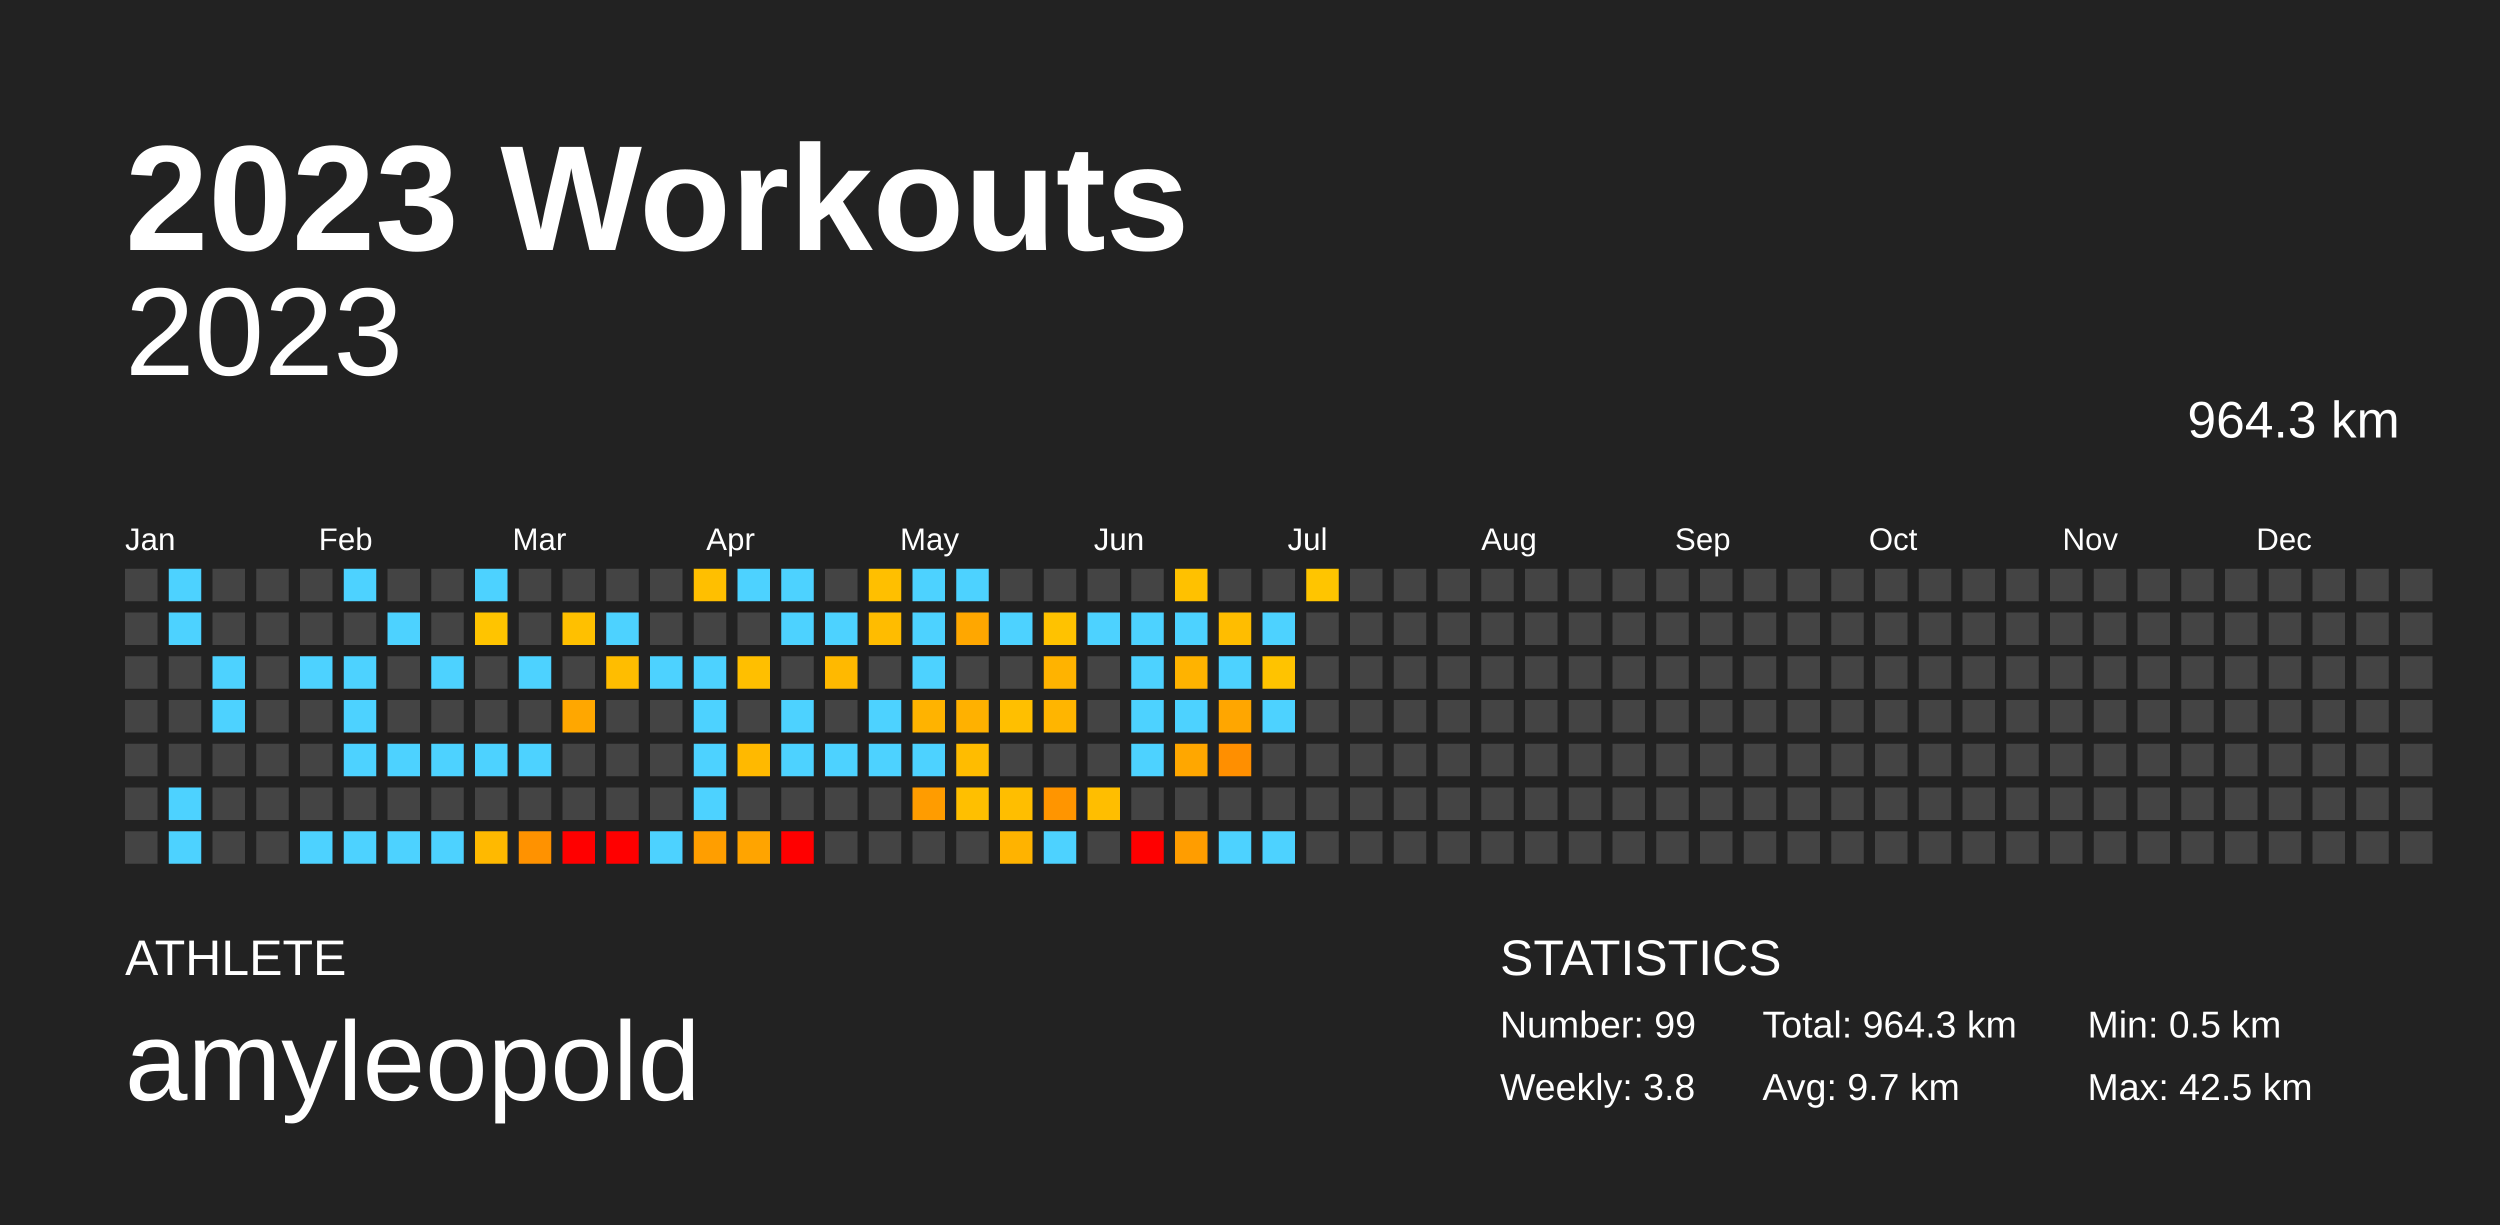
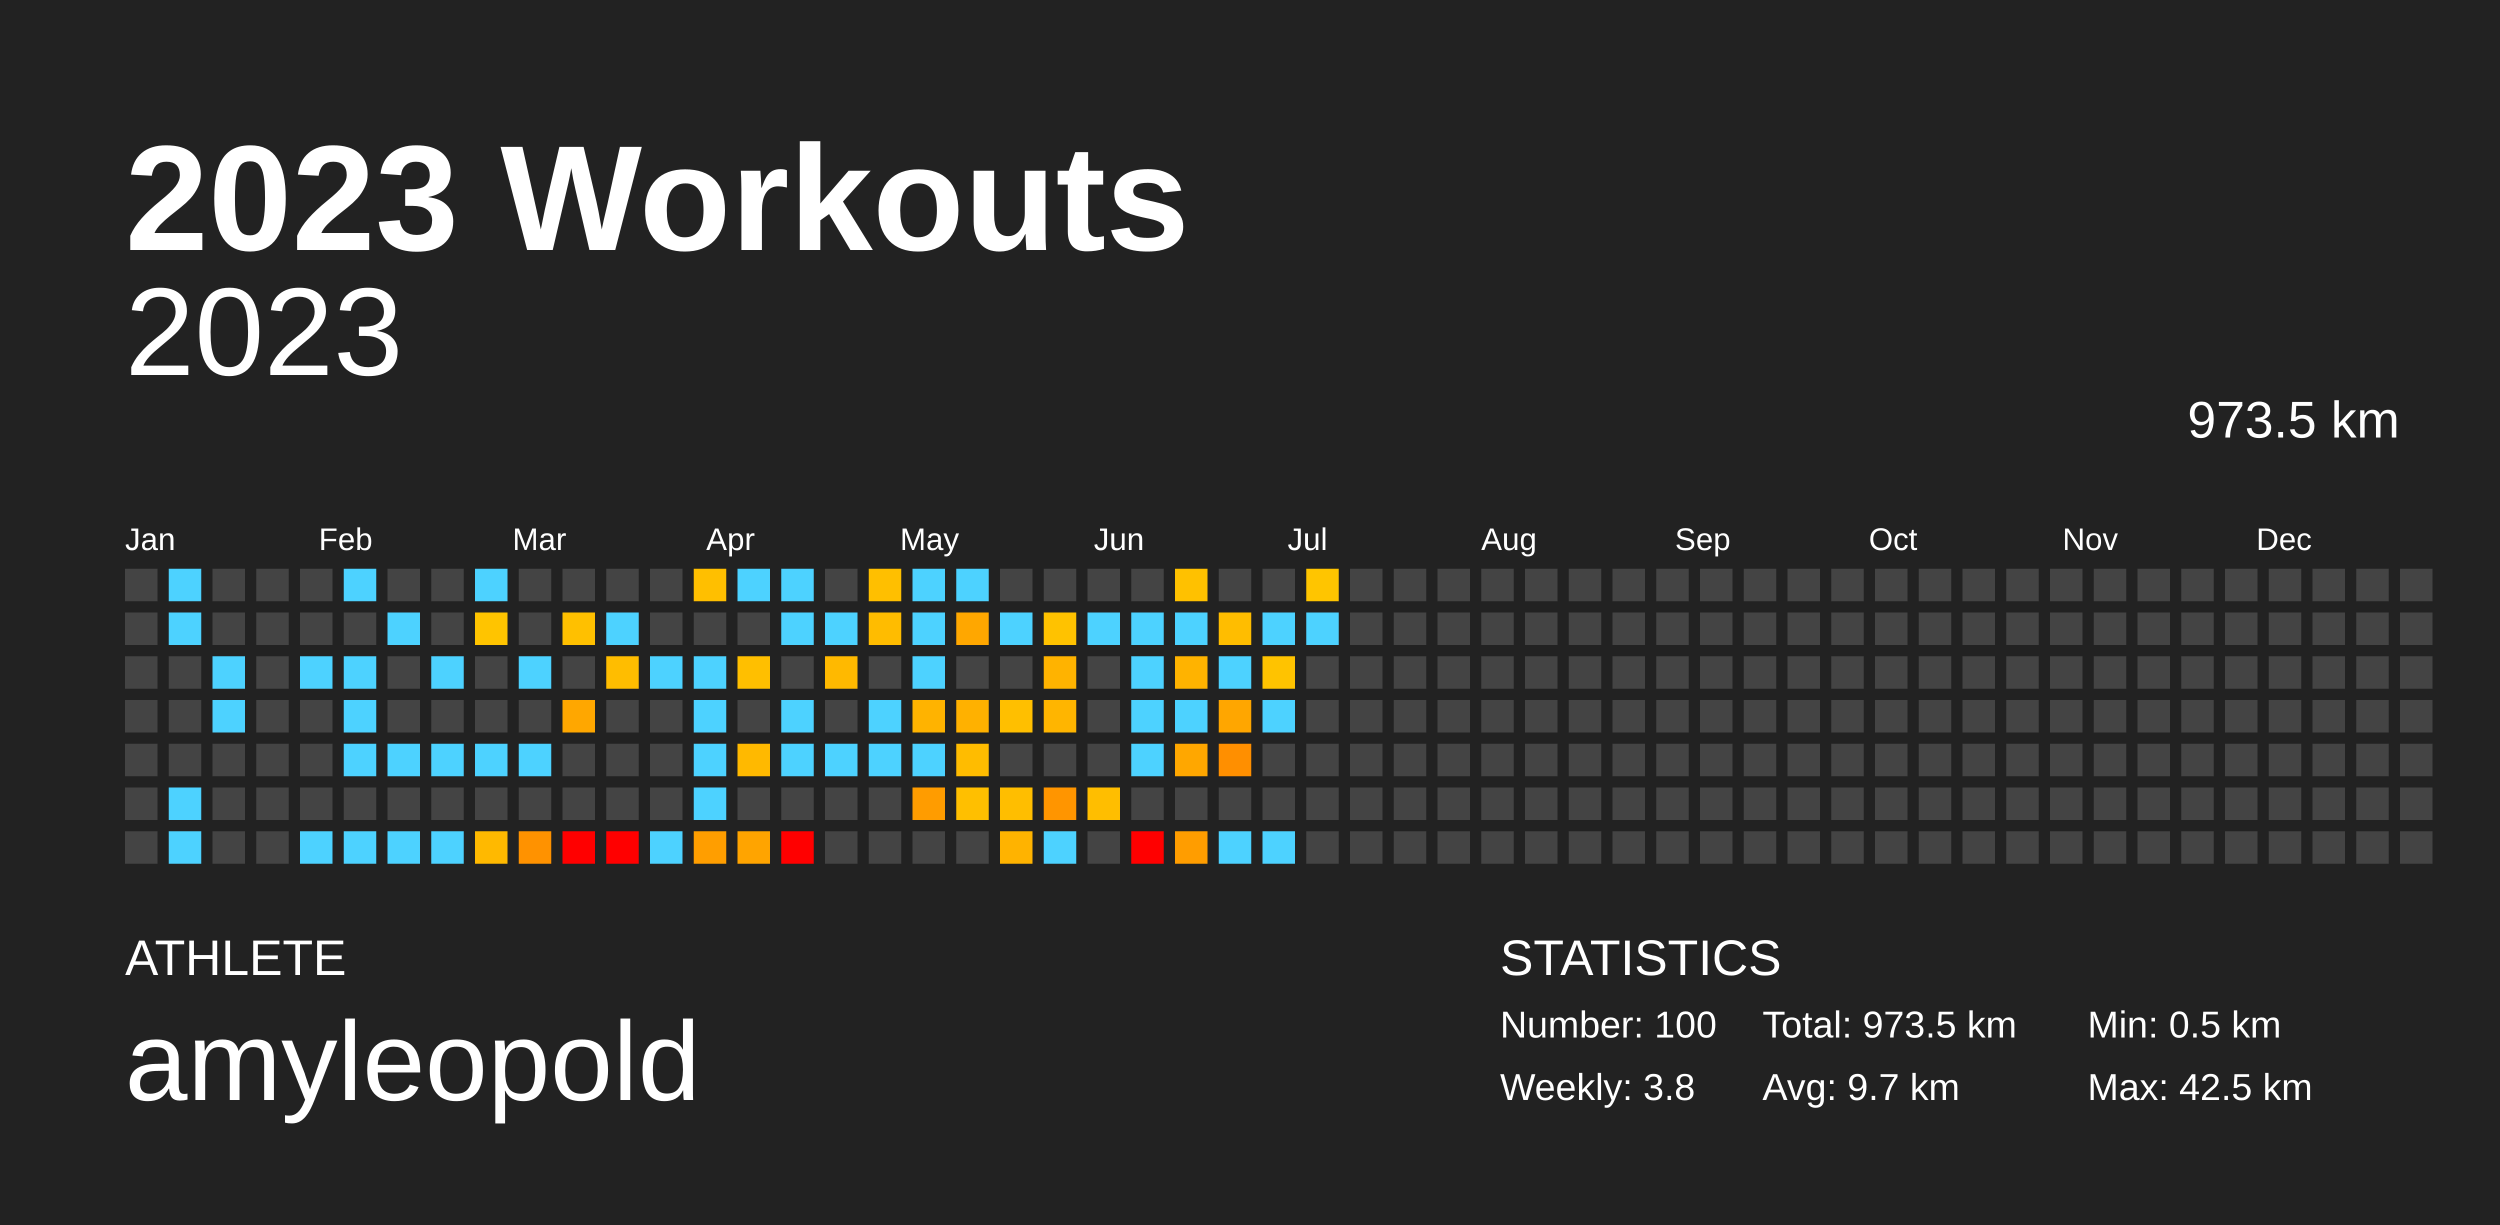
<svg xmlns="http://www.w3.org/2000/svg" baseProfile="full" height="98mm" version="1.1" viewBox="0,0,200,98" width="200mm">
  <defs />
  <rect fill="#222222" height="98" width="200" x="0" y="0" />
  <text fill="#FFFFFF" style="font-size:12px; font-family:Arial; font-weight:bold;" x="10" y="20">2023 Workouts</text>
  <text fill="#FFFFFF" style="font-size:4px; font-family:Arial" x="10" y="78">ATHLETE</text>
  <text fill="#FFFFFF" style="font-size:9px; font-family:Arial" x="10" y="88">amyleopold</text>
  <text fill="#FFFFFF" style="font-size:4px; font-family:Arial" x="120" y="78">STATISTICS</text>
-   <text fill="#FFFFFF" style="font-size:3px; font-family:Arial" x="120" y="83">Number: 99</text>
+   <text fill="#FFFFFF" style="font-size:3px; font-family:Arial" x="120" y="83">Number: 100</text>
  <text fill="#FFFFFF" style="font-size:3px; font-family:Arial" x="120" y="88">Weekly: 3.8</text>
-   <text fill="#FFFFFF" style="font-size:3px; font-family:Arial" x="141" y="83">Total: 964.3 km</text>
+   <text fill="#FFFFFF" style="font-size:3px; font-family:Arial" x="141" y="83">Total: 973.5 km</text>
  <text fill="#FFFFFF" style="font-size:3px; font-family:Arial" x="141" y="88">Avg: 9.7 km</text>
  <text fill="#FFFFFF" style="font-size:3px; font-family:Arial" x="167" y="83">Min: 0.5 km</text>
  <text fill="#FFFFFF" style="font-size:3px; font-family:Arial" x="167" y="88">Max: 42.5 km</text>
  <text alignment-baseline="hanging" fill="#FFFFFF" style="font-size:10.0px; font-family:Arial;" x="10" y="30">2023</text>
-   <text alignment-baseline="hanging" fill="#FFFFFF" style="font-size:4.125px; font-family:Arial;" x="175" y="35">964.3 km</text>
+   <text alignment-baseline="hanging" fill="#FFFFFF" style="font-size:4.125px; font-family:Arial;" x="175" y="35">973.5 km</text>
  <text fill="#FFFFFF" style="font-size:2.5px; font-family:Arial" x="10.0" y="44">Jan</text>
  <text fill="#FFFFFF" style="font-size:2.5px; font-family:Arial" x="25.5" y="44">Feb</text>
  <text fill="#FFFFFF" style="font-size:2.5px; font-family:Arial" x="41.0" y="44">Mar</text>
  <text fill="#FFFFFF" style="font-size:2.5px; font-family:Arial" x="56.5" y="44">Apr</text>
  <text fill="#FFFFFF" style="font-size:2.5px; font-family:Arial" x="72.0" y="44">May</text>
  <text fill="#FFFFFF" style="font-size:2.5px; font-family:Arial" x="87.5" y="44">Jun</text>
  <text fill="#FFFFFF" style="font-size:2.5px; font-family:Arial" x="103.0" y="44">Jul</text>
  <text fill="#FFFFFF" style="font-size:2.5px; font-family:Arial" x="118.5" y="44">Aug</text>
  <text fill="#FFFFFF" style="font-size:2.5px; font-family:Arial" x="134.0" y="44">Sep</text>
  <text fill="#FFFFFF" style="font-size:2.5px; font-family:Arial" x="149.5" y="44">Oct</text>
  <text fill="#FFFFFF" style="font-size:2.5px; font-family:Arial" x="165.0" y="44">Nov</text>
  <text fill="#FFFFFF" style="font-size:2.5px; font-family:Arial" x="180.5" y="44">Dec</text>
  <rect fill="#444444" height="2.6" width="2.6" x="10.0" y="45.5" />
  <rect fill="#444444" height="2.6" width="2.6" x="10.0" y="49.0" />
  <rect fill="#444444" height="2.6" width="2.6" x="10.0" y="52.5" />
  <rect fill="#444444" height="2.6" width="2.6" x="10.0" y="56.0" />
  <rect fill="#444444" height="2.6" width="2.6" x="10.0" y="59.5" />
  <rect fill="#444444" height="2.6" width="2.6" x="10.0" y="63.0" />
  <rect fill="#444444" height="2.6" width="2.6" x="10.0" y="66.5" />
  <rect fill="#4dd2ff" height="2.6" width="2.6" x="13.5" y="45.5" />
  <rect fill="#4dd2ff" height="2.6" width="2.6" x="13.5" y="49.0" />
  <rect fill="#444444" height="2.6" width="2.6" x="13.5" y="52.5" />
  <rect fill="#444444" height="2.6" width="2.6" x="13.5" y="56.0" />
  <rect fill="#444444" height="2.6" width="2.6" x="13.5" y="59.5" />
  <rect fill="#4dd2ff" height="2.6" width="2.6" x="13.5" y="63.0" />
  <rect fill="#4dd2ff" height="2.6" width="2.6" x="13.5" y="66.5" />
  <rect fill="#444444" height="2.6" width="2.6" x="17.0" y="45.5" />
  <rect fill="#444444" height="2.6" width="2.6" x="17.0" y="49.0" />
  <rect fill="#4dd2ff" height="2.6" width="2.6" x="17.0" y="52.5" />
  <rect fill="#4dd2ff" height="2.6" width="2.6" x="17.0" y="56.0" />
  <rect fill="#444444" height="2.6" width="2.6" x="17.0" y="59.5" />
  <rect fill="#444444" height="2.6" width="2.6" x="17.0" y="63.0" />
  <rect fill="#444444" height="2.6" width="2.6" x="17.0" y="66.5" />
  <rect fill="#444444" height="2.6" width="2.6" x="20.5" y="45.5" />
  <rect fill="#444444" height="2.6" width="2.6" x="20.5" y="49.0" />
  <rect fill="#444444" height="2.6" width="2.6" x="20.5" y="52.5" />
  <rect fill="#444444" height="2.6" width="2.6" x="20.5" y="56.0" />
  <rect fill="#444444" height="2.6" width="2.6" x="20.5" y="59.5" />
  <rect fill="#444444" height="2.6" width="2.6" x="20.5" y="63.0" />
  <rect fill="#444444" height="2.6" width="2.6" x="20.5" y="66.5" />
  <rect fill="#444444" height="2.6" width="2.6" x="24.0" y="45.5" />
  <rect fill="#444444" height="2.6" width="2.6" x="24.0" y="49.0" />
  <rect fill="#4dd2ff" height="2.6" width="2.6" x="24.0" y="52.5" />
  <rect fill="#444444" height="2.6" width="2.6" x="24.0" y="56.0" />
  <rect fill="#444444" height="2.6" width="2.6" x="24.0" y="59.5" />
  <rect fill="#444444" height="2.6" width="2.6" x="24.0" y="63.0" />
  <rect fill="#4dd2ff" height="2.6" width="2.6" x="24.0" y="66.5" />
  <rect fill="#4dd2ff" height="2.6" width="2.6" x="27.5" y="45.5" />
  <rect fill="#444444" height="2.6" width="2.6" x="27.5" y="49.0" />
  <rect fill="#4dd2ff" height="2.6" width="2.6" x="27.5" y="52.5" />
  <rect fill="#4dd2ff" height="2.6" width="2.6" x="27.5" y="56.0" />
  <rect fill="#4dd2ff" height="2.6" width="2.6" x="27.5" y="59.5" />
  <rect fill="#444444" height="2.6" width="2.6" x="27.5" y="63.0" />
  <rect fill="#4dd2ff" height="2.6" width="2.6" x="27.5" y="66.5" />
  <rect fill="#444444" height="2.6" width="2.6" x="31.0" y="45.5" />
  <rect fill="#4dd2ff" height="2.6" width="2.6" x="31.0" y="49.0" />
  <rect fill="#444444" height="2.6" width="2.6" x="31.0" y="52.5" />
  <rect fill="#444444" height="2.6" width="2.6" x="31.0" y="56.0" />
  <rect fill="#4dd2ff" height="2.6" width="2.6" x="31.0" y="59.5" />
  <rect fill="#444444" height="2.6" width="2.6" x="31.0" y="63.0" />
  <rect fill="#4dd2ff" height="2.6" width="2.6" x="31.0" y="66.5" />
  <rect fill="#444444" height="2.6" width="2.6" x="34.5" y="45.5" />
  <rect fill="#444444" height="2.6" width="2.6" x="34.5" y="49.0" />
  <rect fill="#4dd2ff" height="2.6" width="2.6" x="34.5" y="52.5" />
  <rect fill="#444444" height="2.6" width="2.6" x="34.5" y="56.0" />
  <rect fill="#4dd2ff" height="2.6" width="2.6" x="34.5" y="59.5" />
  <rect fill="#444444" height="2.6" width="2.6" x="34.5" y="63.0" />
  <rect fill="#4dd2ff" height="2.6" width="2.6" x="34.5" y="66.5" />
  <rect fill="#4dd2ff" height="2.6" width="2.6" x="38.0" y="45.5" />
  <rect fill="#ffc400" height="2.6" width="2.6" x="38.0" y="49.0" />
  <rect fill="#444444" height="2.6" width="2.6" x="38.0" y="52.5" />
  <rect fill="#444444" height="2.6" width="2.6" x="38.0" y="56.0" />
  <rect fill="#4dd2ff" height="2.6" width="2.6" x="38.0" y="59.5" />
  <rect fill="#444444" height="2.6" width="2.6" x="38.0" y="63.0" />
  <rect fill="#ffb900" height="2.6" width="2.6" x="38.0" y="66.5" />
  <rect fill="#444444" height="2.6" width="2.6" x="41.5" y="45.5" />
  <rect fill="#444444" height="2.6" width="2.6" x="41.5" y="49.0" />
  <rect fill="#4dd2ff" height="2.6" width="2.6" x="41.5" y="52.5" />
  <rect fill="#444444" height="2.6" width="2.6" x="41.5" y="56.0" />
  <rect fill="#4dd2ff" height="2.6" width="2.6" x="41.5" y="59.5" />
  <rect fill="#444444" height="2.6" width="2.6" x="41.5" y="63.0" />
  <rect fill="#ff9200" height="2.6" width="2.6" x="41.5" y="66.5" />
  <rect fill="#444444" height="2.6" width="2.6" x="45.0" y="45.5" />
  <rect fill="#ffc000" height="2.6" width="2.6" x="45.0" y="49.0" />
  <rect fill="#444444" height="2.6" width="2.6" x="45.0" y="52.5" />
  <rect fill="#ffa700" height="2.6" width="2.6" x="45.0" y="56.0" />
  <rect fill="#444444" height="2.6" width="2.6" x="45.0" y="59.5" />
  <rect fill="#444444" height="2.6" width="2.6" x="45.0" y="63.0" />
  <rect fill="red" height="2.6" width="2.6" x="45.0" y="66.5" />
  <rect fill="#444444" height="2.6" width="2.6" x="48.5" y="45.5" />
  <rect fill="#4dd2ff" height="2.6" width="2.6" x="48.5" y="49.0" />
  <rect fill="#ffbd00" height="2.6" width="2.6" x="48.5" y="52.5" />
  <rect fill="#444444" height="2.6" width="2.6" x="48.5" y="56.0" />
  <rect fill="#444444" height="2.6" width="2.6" x="48.5" y="59.5" />
  <rect fill="#444444" height="2.6" width="2.6" x="48.5" y="63.0" />
  <rect fill="red" height="2.6" width="2.6" x="48.5" y="66.5" />
  <rect fill="#444444" height="2.6" width="2.6" x="52.0" y="45.5" />
  <rect fill="#444444" height="2.6" width="2.6" x="52.0" y="49.0" />
  <rect fill="#4dd2ff" height="2.6" width="2.6" x="52.0" y="52.5" />
  <rect fill="#444444" height="2.6" width="2.6" x="52.0" y="56.0" />
  <rect fill="#444444" height="2.6" width="2.6" x="52.0" y="59.5" />
  <rect fill="#444444" height="2.6" width="2.6" x="52.0" y="63.0" />
  <rect fill="#4dd2ff" height="2.6" width="2.6" x="52.0" y="66.5" />
  <rect fill="#ffbf00" height="2.6" width="2.6" x="55.5" y="45.5" />
  <rect fill="#444444" height="2.6" width="2.6" x="55.5" y="49.0" />
  <rect fill="#4dd2ff" height="2.6" width="2.6" x="55.5" y="52.5" />
  <rect fill="#4dd2ff" height="2.6" width="2.6" x="55.5" y="56.0" />
  <rect fill="#4dd2ff" height="2.6" width="2.6" x="55.5" y="59.5" />
  <rect fill="#4dd2ff" height="2.6" width="2.6" x="55.5" y="63.0" />
  <rect fill="#ff9e00" height="2.6" width="2.6" x="55.5" y="66.5" />
  <rect fill="#4dd2ff" height="2.6" width="2.6" x="59.0" y="45.5" />
  <rect fill="#444444" height="2.6" width="2.6" x="59.0" y="49.0" />
  <rect fill="#ffbf00" height="2.6" width="2.6" x="59.0" y="52.5" />
  <rect fill="#444444" height="2.6" width="2.6" x="59.0" y="56.0" />
  <rect fill="#ffb900" height="2.6" width="2.6" x="59.0" y="59.5" />
  <rect fill="#444444" height="2.6" width="2.6" x="59.0" y="63.0" />
  <rect fill="#ffa400" height="2.6" width="2.6" x="59.0" y="66.5" />
  <rect fill="#4dd2ff" height="2.6" width="2.6" x="62.5" y="45.5" />
  <rect fill="#4dd2ff" height="2.6" width="2.6" x="62.5" y="49.0" />
  <rect fill="#444444" height="2.6" width="2.6" x="62.5" y="52.5" />
  <rect fill="#4dd2ff" height="2.6" width="2.6" x="62.5" y="56.0" />
  <rect fill="#4dd2ff" height="2.6" width="2.6" x="62.5" y="59.5" />
  <rect fill="#444444" height="2.6" width="2.6" x="62.5" y="63.0" />
  <rect fill="red" height="2.6" width="2.6" x="62.5" y="66.5" />
  <rect fill="#444444" height="2.6" width="2.6" x="66.0" y="45.5" />
  <rect fill="#4dd2ff" height="2.6" width="2.6" x="66.0" y="49.0" />
  <rect fill="#ffb900" height="2.6" width="2.6" x="66.0" y="52.5" />
  <rect fill="#444444" height="2.6" width="2.6" x="66.0" y="56.0" />
  <rect fill="#4dd2ff" height="2.6" width="2.6" x="66.0" y="59.5" />
  <rect fill="#444444" height="2.6" width="2.6" x="66.0" y="63.0" />
  <rect fill="#444444" height="2.6" width="2.6" x="66.0" y="66.5" />
  <rect fill="#ffbf00" height="2.6" width="2.6" x="69.5" y="45.5" />
  <rect fill="#ffbc00" height="2.6" width="2.6" x="69.5" y="49.0" />
  <rect fill="#444444" height="2.6" width="2.6" x="69.5" y="52.5" />
  <rect fill="#4dd2ff" height="2.6" width="2.6" x="69.5" y="56.0" />
  <rect fill="#4dd2ff" height="2.6" width="2.6" x="69.5" y="59.5" />
  <rect fill="#444444" height="2.6" width="2.6" x="69.5" y="63.0" />
  <rect fill="#444444" height="2.6" width="2.6" x="69.5" y="66.5" />
  <rect fill="#4dd2ff" height="2.6" width="2.6" x="73.0" y="45.5" />
  <rect fill="#4dd2ff" height="2.6" width="2.6" x="73.0" y="49.0" />
  <rect fill="#4dd2ff" height="2.6" width="2.6" x="73.0" y="52.5" />
  <rect fill="#ffb300" height="2.6" width="2.6" x="73.0" y="56.0" />
  <rect fill="#4dd2ff" height="2.6" width="2.6" x="73.0" y="59.5" />
  <rect fill="#ff9c00" height="2.6" width="2.6" x="73.0" y="63.0" />
  <rect fill="#444444" height="2.6" width="2.6" x="73.0" y="66.5" />
  <rect fill="#4dd2ff" height="2.6" width="2.6" x="76.5" y="45.5" />
  <rect fill="#ffa700" height="2.6" width="2.6" x="76.5" y="49.0" />
  <rect fill="#444444" height="2.6" width="2.6" x="76.5" y="52.5" />
  <rect fill="#ffb100" height="2.6" width="2.6" x="76.5" y="56.0" />
  <rect fill="#ffbc00" height="2.6" width="2.6" x="76.5" y="59.5" />
  <rect fill="#ffbf00" height="2.6" width="2.6" x="76.5" y="63.0" />
  <rect fill="#444444" height="2.6" width="2.6" x="76.5" y="66.5" />
  <rect fill="#444444" height="2.6" width="2.6" x="80.0" y="45.5" />
  <rect fill="#4dd2ff" height="2.6" width="2.6" x="80.0" y="49.0" />
  <rect fill="#444444" height="2.6" width="2.6" x="80.0" y="52.5" />
  <rect fill="#ffbf00" height="2.6" width="2.6" x="80.0" y="56.0" />
  <rect fill="#444444" height="2.6" width="2.6" x="80.0" y="59.5" />
  <rect fill="#ffbe00" height="2.6" width="2.6" x="80.0" y="63.0" />
  <rect fill="#ffb300" height="2.6" width="2.6" x="80.0" y="66.5" />
  <rect fill="#444444" height="2.6" width="2.6" x="83.5" y="45.5" />
  <rect fill="#ffc200" height="2.6" width="2.6" x="83.5" y="49.0" />
  <rect fill="#ffb300" height="2.6" width="2.6" x="83.5" y="52.5" />
  <rect fill="#ffb500" height="2.6" width="2.6" x="83.5" y="56.0" />
  <rect fill="#444444" height="2.6" width="2.6" x="83.5" y="59.5" />
  <rect fill="#ff9500" height="2.6" width="2.6" x="83.5" y="63.0" />
  <rect fill="#4dd2ff" height="2.6" width="2.6" x="83.5" y="66.5" />
  <rect fill="#444444" height="2.6" width="2.6" x="87.0" y="45.5" />
  <rect fill="#4dd2ff" height="2.6" width="2.6" x="87.0" y="49.0" />
  <rect fill="#444444" height="2.6" width="2.6" x="87.0" y="52.5" />
  <rect fill="#444444" height="2.6" width="2.6" x="87.0" y="56.0" />
  <rect fill="#444444" height="2.6" width="2.6" x="87.0" y="59.5" />
  <rect fill="#ffbe00" height="2.6" width="2.6" x="87.0" y="63.0" />
  <rect fill="#444444" height="2.6" width="2.6" x="87.0" y="66.5" />
  <rect fill="#444444" height="2.6" width="2.6" x="90.5" y="45.5" />
  <rect fill="#4dd2ff" height="2.6" width="2.6" x="90.5" y="49.0" />
  <rect fill="#4dd2ff" height="2.6" width="2.6" x="90.5" y="52.5" />
  <rect fill="#4dd2ff" height="2.6" width="2.6" x="90.5" y="56.0" />
  <rect fill="#4dd2ff" height="2.6" width="2.6" x="90.5" y="59.5" />
  <rect fill="#444444" height="2.6" width="2.6" x="90.5" y="63.0" />
  <rect fill="red" height="2.6" width="2.6" x="90.5" y="66.5" />
  <rect fill="#ffc100" height="2.6" width="2.6" x="94.0" y="45.5" />
  <rect fill="#4dd2ff" height="2.6" width="2.6" x="94.0" y="49.0" />
  <rect fill="#ffb300" height="2.6" width="2.6" x="94.0" y="52.5" />
  <rect fill="#4dd2ff" height="2.6" width="2.6" x="94.0" y="56.0" />
  <rect fill="#ffa700" height="2.6" width="2.6" x="94.0" y="59.5" />
  <rect fill="#444444" height="2.6" width="2.6" x="94.0" y="63.0" />
  <rect fill="#ff9d00" height="2.6" width="2.6" x="94.0" y="66.5" />
  <rect fill="#444444" height="2.6" width="2.6" x="97.5" y="45.5" />
  <rect fill="#ffbd00" height="2.6" width="2.6" x="97.5" y="49.0" />
  <rect fill="#4dd2ff" height="2.6" width="2.6" x="97.5" y="52.5" />
  <rect fill="#ffa600" height="2.6" width="2.6" x="97.5" y="56.0" />
  <rect fill="#ff8f00" height="2.6" width="2.6" x="97.5" y="59.5" />
  <rect fill="#444444" height="2.6" width="2.6" x="97.5" y="63.0" />
  <rect fill="#4dd2ff" height="2.6" width="2.6" x="97.5" y="66.5" />
  <rect fill="#444444" height="2.6" width="2.6" x="101.0" y="45.5" />
  <rect fill="#4dd2ff" height="2.6" width="2.6" x="101.0" y="49.0" />
  <rect fill="#ffc300" height="2.6" width="2.6" x="101.0" y="52.5" />
  <rect fill="#4dd2ff" height="2.6" width="2.6" x="101.0" y="56.0" />
  <rect fill="#444444" height="2.6" width="2.6" x="101.0" y="59.5" />
  <rect fill="#444444" height="2.6" width="2.6" x="101.0" y="63.0" />
  <rect fill="#4dd2ff" height="2.6" width="2.6" x="101.0" y="66.5" />
  <rect fill="#ffc500" height="2.6" width="2.6" x="104.5" y="45.5" />
-   <rect fill="#444444" height="2.6" width="2.6" x="104.5" y="49.0" />
+   <rect fill="#4dd2ff" height="2.6" width="2.6" x="104.5" y="49.0" />
  <rect fill="#444444" height="2.6" width="2.6" x="104.5" y="52.5" />
  <rect fill="#444444" height="2.6" width="2.6" x="104.5" y="56.0" />
  <rect fill="#444444" height="2.6" width="2.6" x="104.5" y="59.5" />
  <rect fill="#444444" height="2.6" width="2.6" x="104.5" y="63.0" />
  <rect fill="#444444" height="2.6" width="2.6" x="104.5" y="66.5" />
  <rect fill="#444444" height="2.6" width="2.6" x="108.0" y="45.5" />
  <rect fill="#444444" height="2.6" width="2.6" x="108.0" y="49.0" />
  <rect fill="#444444" height="2.6" width="2.6" x="108.0" y="52.5" />
  <rect fill="#444444" height="2.6" width="2.6" x="108.0" y="56.0" />
  <rect fill="#444444" height="2.6" width="2.6" x="108.0" y="59.5" />
  <rect fill="#444444" height="2.6" width="2.6" x="108.0" y="63.0" />
  <rect fill="#444444" height="2.6" width="2.6" x="108.0" y="66.5" />
  <rect fill="#444444" height="2.6" width="2.6" x="111.5" y="45.5" />
  <rect fill="#444444" height="2.6" width="2.6" x="111.5" y="49.0" />
  <rect fill="#444444" height="2.6" width="2.6" x="111.5" y="52.5" />
  <rect fill="#444444" height="2.6" width="2.6" x="111.5" y="56.0" />
  <rect fill="#444444" height="2.6" width="2.6" x="111.5" y="59.5" />
  <rect fill="#444444" height="2.6" width="2.6" x="111.5" y="63.0" />
  <rect fill="#444444" height="2.6" width="2.6" x="111.5" y="66.5" />
  <rect fill="#444444" height="2.6" width="2.6" x="115.0" y="45.5" />
  <rect fill="#444444" height="2.6" width="2.6" x="115.0" y="49.0" />
  <rect fill="#444444" height="2.6" width="2.6" x="115.0" y="52.5" />
  <rect fill="#444444" height="2.6" width="2.6" x="115.0" y="56.0" />
  <rect fill="#444444" height="2.6" width="2.6" x="115.0" y="59.5" />
  <rect fill="#444444" height="2.6" width="2.6" x="115.0" y="63.0" />
  <rect fill="#444444" height="2.6" width="2.6" x="115.0" y="66.5" />
  <rect fill="#444444" height="2.6" width="2.6" x="118.5" y="45.5" />
  <rect fill="#444444" height="2.6" width="2.6" x="118.5" y="49.0" />
  <rect fill="#444444" height="2.6" width="2.6" x="118.5" y="52.5" />
  <rect fill="#444444" height="2.6" width="2.6" x="118.5" y="56.0" />
  <rect fill="#444444" height="2.6" width="2.6" x="118.5" y="59.5" />
  <rect fill="#444444" height="2.6" width="2.6" x="118.5" y="63.0" />
  <rect fill="#444444" height="2.6" width="2.6" x="118.5" y="66.5" />
  <rect fill="#444444" height="2.6" width="2.6" x="122.0" y="45.5" />
  <rect fill="#444444" height="2.6" width="2.6" x="122.0" y="49.0" />
  <rect fill="#444444" height="2.6" width="2.6" x="122.0" y="52.5" />
  <rect fill="#444444" height="2.6" width="2.6" x="122.0" y="56.0" />
  <rect fill="#444444" height="2.6" width="2.6" x="122.0" y="59.5" />
  <rect fill="#444444" height="2.6" width="2.6" x="122.0" y="63.0" />
  <rect fill="#444444" height="2.6" width="2.6" x="122.0" y="66.5" />
  <rect fill="#444444" height="2.6" width="2.6" x="125.5" y="45.5" />
  <rect fill="#444444" height="2.6" width="2.6" x="125.5" y="49.0" />
  <rect fill="#444444" height="2.6" width="2.6" x="125.5" y="52.5" />
  <rect fill="#444444" height="2.6" width="2.6" x="125.5" y="56.0" />
  <rect fill="#444444" height="2.6" width="2.6" x="125.5" y="59.5" />
  <rect fill="#444444" height="2.6" width="2.6" x="125.5" y="63.0" />
  <rect fill="#444444" height="2.6" width="2.6" x="125.5" y="66.5" />
  <rect fill="#444444" height="2.6" width="2.6" x="129.0" y="45.5" />
  <rect fill="#444444" height="2.6" width="2.6" x="129.0" y="49.0" />
  <rect fill="#444444" height="2.6" width="2.6" x="129.0" y="52.5" />
  <rect fill="#444444" height="2.6" width="2.6" x="129.0" y="56.0" />
  <rect fill="#444444" height="2.6" width="2.6" x="129.0" y="59.5" />
  <rect fill="#444444" height="2.6" width="2.6" x="129.0" y="63.0" />
  <rect fill="#444444" height="2.6" width="2.6" x="129.0" y="66.5" />
  <rect fill="#444444" height="2.6" width="2.6" x="132.5" y="45.5" />
  <rect fill="#444444" height="2.6" width="2.6" x="132.5" y="49.0" />
  <rect fill="#444444" height="2.6" width="2.6" x="132.5" y="52.5" />
  <rect fill="#444444" height="2.6" width="2.6" x="132.5" y="56.0" />
  <rect fill="#444444" height="2.6" width="2.6" x="132.5" y="59.5" />
  <rect fill="#444444" height="2.6" width="2.6" x="132.5" y="63.0" />
  <rect fill="#444444" height="2.6" width="2.6" x="132.5" y="66.5" />
  <rect fill="#444444" height="2.6" width="2.6" x="136.0" y="45.5" />
  <rect fill="#444444" height="2.6" width="2.6" x="136.0" y="49.0" />
  <rect fill="#444444" height="2.6" width="2.6" x="136.0" y="52.5" />
  <rect fill="#444444" height="2.6" width="2.6" x="136.0" y="56.0" />
  <rect fill="#444444" height="2.6" width="2.6" x="136.0" y="59.5" />
  <rect fill="#444444" height="2.6" width="2.6" x="136.0" y="63.0" />
  <rect fill="#444444" height="2.6" width="2.6" x="136.0" y="66.5" />
  <rect fill="#444444" height="2.6" width="2.6" x="139.5" y="45.5" />
  <rect fill="#444444" height="2.6" width="2.6" x="139.5" y="49.0" />
  <rect fill="#444444" height="2.6" width="2.6" x="139.5" y="52.5" />
  <rect fill="#444444" height="2.6" width="2.6" x="139.5" y="56.0" />
  <rect fill="#444444" height="2.6" width="2.6" x="139.5" y="59.5" />
  <rect fill="#444444" height="2.6" width="2.6" x="139.5" y="63.0" />
  <rect fill="#444444" height="2.6" width="2.6" x="139.5" y="66.5" />
  <rect fill="#444444" height="2.6" width="2.6" x="143.0" y="45.5" />
  <rect fill="#444444" height="2.6" width="2.6" x="143.0" y="49.0" />
  <rect fill="#444444" height="2.6" width="2.6" x="143.0" y="52.5" />
  <rect fill="#444444" height="2.6" width="2.6" x="143.0" y="56.0" />
  <rect fill="#444444" height="2.6" width="2.6" x="143.0" y="59.5" />
  <rect fill="#444444" height="2.6" width="2.6" x="143.0" y="63.0" />
  <rect fill="#444444" height="2.6" width="2.6" x="143.0" y="66.5" />
  <rect fill="#444444" height="2.6" width="2.6" x="146.5" y="45.5" />
  <rect fill="#444444" height="2.6" width="2.6" x="146.5" y="49.0" />
  <rect fill="#444444" height="2.6" width="2.6" x="146.5" y="52.5" />
  <rect fill="#444444" height="2.6" width="2.6" x="146.5" y="56.0" />
  <rect fill="#444444" height="2.6" width="2.6" x="146.5" y="59.5" />
  <rect fill="#444444" height="2.6" width="2.6" x="146.5" y="63.0" />
  <rect fill="#444444" height="2.6" width="2.6" x="146.5" y="66.5" />
  <rect fill="#444444" height="2.6" width="2.6" x="150.0" y="45.5" />
  <rect fill="#444444" height="2.6" width="2.6" x="150.0" y="49.0" />
  <rect fill="#444444" height="2.6" width="2.6" x="150.0" y="52.5" />
  <rect fill="#444444" height="2.6" width="2.6" x="150.0" y="56.0" />
  <rect fill="#444444" height="2.6" width="2.6" x="150.0" y="59.5" />
  <rect fill="#444444" height="2.6" width="2.6" x="150.0" y="63.0" />
  <rect fill="#444444" height="2.6" width="2.6" x="150.0" y="66.5" />
  <rect fill="#444444" height="2.6" width="2.6" x="153.5" y="45.5" />
  <rect fill="#444444" height="2.6" width="2.6" x="153.5" y="49.0" />
  <rect fill="#444444" height="2.6" width="2.6" x="153.5" y="52.5" />
  <rect fill="#444444" height="2.6" width="2.6" x="153.5" y="56.0" />
  <rect fill="#444444" height="2.6" width="2.6" x="153.5" y="59.5" />
  <rect fill="#444444" height="2.6" width="2.6" x="153.5" y="63.0" />
  <rect fill="#444444" height="2.6" width="2.6" x="153.5" y="66.5" />
  <rect fill="#444444" height="2.6" width="2.6" x="157.0" y="45.5" />
  <rect fill="#444444" height="2.6" width="2.6" x="157.0" y="49.0" />
  <rect fill="#444444" height="2.6" width="2.6" x="157.0" y="52.5" />
  <rect fill="#444444" height="2.6" width="2.6" x="157.0" y="56.0" />
  <rect fill="#444444" height="2.6" width="2.6" x="157.0" y="59.5" />
  <rect fill="#444444" height="2.6" width="2.6" x="157.0" y="63.0" />
  <rect fill="#444444" height="2.6" width="2.6" x="157.0" y="66.5" />
  <rect fill="#444444" height="2.6" width="2.6" x="160.5" y="45.5" />
  <rect fill="#444444" height="2.6" width="2.6" x="160.5" y="49.0" />
  <rect fill="#444444" height="2.6" width="2.6" x="160.5" y="52.5" />
  <rect fill="#444444" height="2.6" width="2.6" x="160.5" y="56.0" />
  <rect fill="#444444" height="2.6" width="2.6" x="160.5" y="59.5" />
  <rect fill="#444444" height="2.6" width="2.6" x="160.5" y="63.0" />
  <rect fill="#444444" height="2.6" width="2.6" x="160.5" y="66.5" />
  <rect fill="#444444" height="2.6" width="2.6" x="164.0" y="45.5" />
  <rect fill="#444444" height="2.6" width="2.6" x="164.0" y="49.0" />
  <rect fill="#444444" height="2.6" width="2.6" x="164.0" y="52.5" />
  <rect fill="#444444" height="2.6" width="2.6" x="164.0" y="56.0" />
  <rect fill="#444444" height="2.6" width="2.6" x="164.0" y="59.5" />
  <rect fill="#444444" height="2.6" width="2.6" x="164.0" y="63.0" />
  <rect fill="#444444" height="2.6" width="2.6" x="164.0" y="66.5" />
  <rect fill="#444444" height="2.6" width="2.6" x="167.5" y="45.5" />
  <rect fill="#444444" height="2.6" width="2.6" x="167.5" y="49.0" />
  <rect fill="#444444" height="2.6" width="2.6" x="167.5" y="52.5" />
  <rect fill="#444444" height="2.6" width="2.6" x="167.5" y="56.0" />
  <rect fill="#444444" height="2.6" width="2.6" x="167.5" y="59.5" />
  <rect fill="#444444" height="2.6" width="2.6" x="167.5" y="63.0" />
  <rect fill="#444444" height="2.6" width="2.6" x="167.5" y="66.5" />
  <rect fill="#444444" height="2.6" width="2.6" x="171.0" y="45.5" />
  <rect fill="#444444" height="2.6" width="2.6" x="171.0" y="49.0" />
  <rect fill="#444444" height="2.6" width="2.6" x="171.0" y="52.5" />
  <rect fill="#444444" height="2.6" width="2.6" x="171.0" y="56.0" />
  <rect fill="#444444" height="2.6" width="2.6" x="171.0" y="59.5" />
  <rect fill="#444444" height="2.6" width="2.6" x="171.0" y="63.0" />
  <rect fill="#444444" height="2.6" width="2.6" x="171.0" y="66.5" />
  <rect fill="#444444" height="2.6" width="2.6" x="174.5" y="45.5" />
  <rect fill="#444444" height="2.6" width="2.6" x="174.5" y="49.0" />
  <rect fill="#444444" height="2.6" width="2.6" x="174.5" y="52.5" />
  <rect fill="#444444" height="2.6" width="2.6" x="174.5" y="56.0" />
  <rect fill="#444444" height="2.6" width="2.6" x="174.5" y="59.5" />
  <rect fill="#444444" height="2.6" width="2.6" x="174.5" y="63.0" />
  <rect fill="#444444" height="2.6" width="2.6" x="174.5" y="66.5" />
  <rect fill="#444444" height="2.6" width="2.6" x="178.0" y="45.5" />
  <rect fill="#444444" height="2.6" width="2.6" x="178.0" y="49.0" />
  <rect fill="#444444" height="2.6" width="2.6" x="178.0" y="52.5" />
  <rect fill="#444444" height="2.6" width="2.6" x="178.0" y="56.0" />
  <rect fill="#444444" height="2.6" width="2.6" x="178.0" y="59.5" />
  <rect fill="#444444" height="2.6" width="2.6" x="178.0" y="63.0" />
  <rect fill="#444444" height="2.6" width="2.6" x="178.0" y="66.5" />
  <rect fill="#444444" height="2.6" width="2.6" x="181.5" y="45.5" />
  <rect fill="#444444" height="2.6" width="2.6" x="181.5" y="49.0" />
  <rect fill="#444444" height="2.6" width="2.6" x="181.5" y="52.5" />
  <rect fill="#444444" height="2.6" width="2.6" x="181.5" y="56.0" />
  <rect fill="#444444" height="2.6" width="2.6" x="181.5" y="59.5" />
  <rect fill="#444444" height="2.6" width="2.6" x="181.5" y="63.0" />
  <rect fill="#444444" height="2.6" width="2.6" x="181.5" y="66.5" />
  <rect fill="#444444" height="2.6" width="2.6" x="185.0" y="45.5" />
  <rect fill="#444444" height="2.6" width="2.6" x="185.0" y="49.0" />
  <rect fill="#444444" height="2.6" width="2.6" x="185.0" y="52.5" />
  <rect fill="#444444" height="2.6" width="2.6" x="185.0" y="56.0" />
  <rect fill="#444444" height="2.6" width="2.6" x="185.0" y="59.5" />
  <rect fill="#444444" height="2.6" width="2.6" x="185.0" y="63.0" />
  <rect fill="#444444" height="2.6" width="2.6" x="185.0" y="66.5" />
  <rect fill="#444444" height="2.6" width="2.6" x="188.5" y="45.5" />
  <rect fill="#444444" height="2.6" width="2.6" x="188.5" y="49.0" />
  <rect fill="#444444" height="2.6" width="2.6" x="188.5" y="52.5" />
  <rect fill="#444444" height="2.6" width="2.6" x="188.5" y="56.0" />
  <rect fill="#444444" height="2.6" width="2.6" x="188.5" y="59.5" />
  <rect fill="#444444" height="2.6" width="2.6" x="188.5" y="63.0" />
  <rect fill="#444444" height="2.6" width="2.6" x="188.5" y="66.5" />
  <rect fill="#444444" height="2.6" width="2.6" x="192.0" y="45.5" />
  <rect fill="#444444" height="2.6" width="2.6" x="192.0" y="49.0" />
  <rect fill="#444444" height="2.6" width="2.6" x="192.0" y="52.5" />
  <rect fill="#444444" height="2.6" width="2.6" x="192.0" y="56.0" />
  <rect fill="#444444" height="2.6" width="2.6" x="192.0" y="59.5" />
  <rect fill="#444444" height="2.6" width="2.6" x="192.0" y="63.0" />
  <rect fill="#444444" height="2.6" width="2.6" x="192.0" y="66.5" />
</svg>
